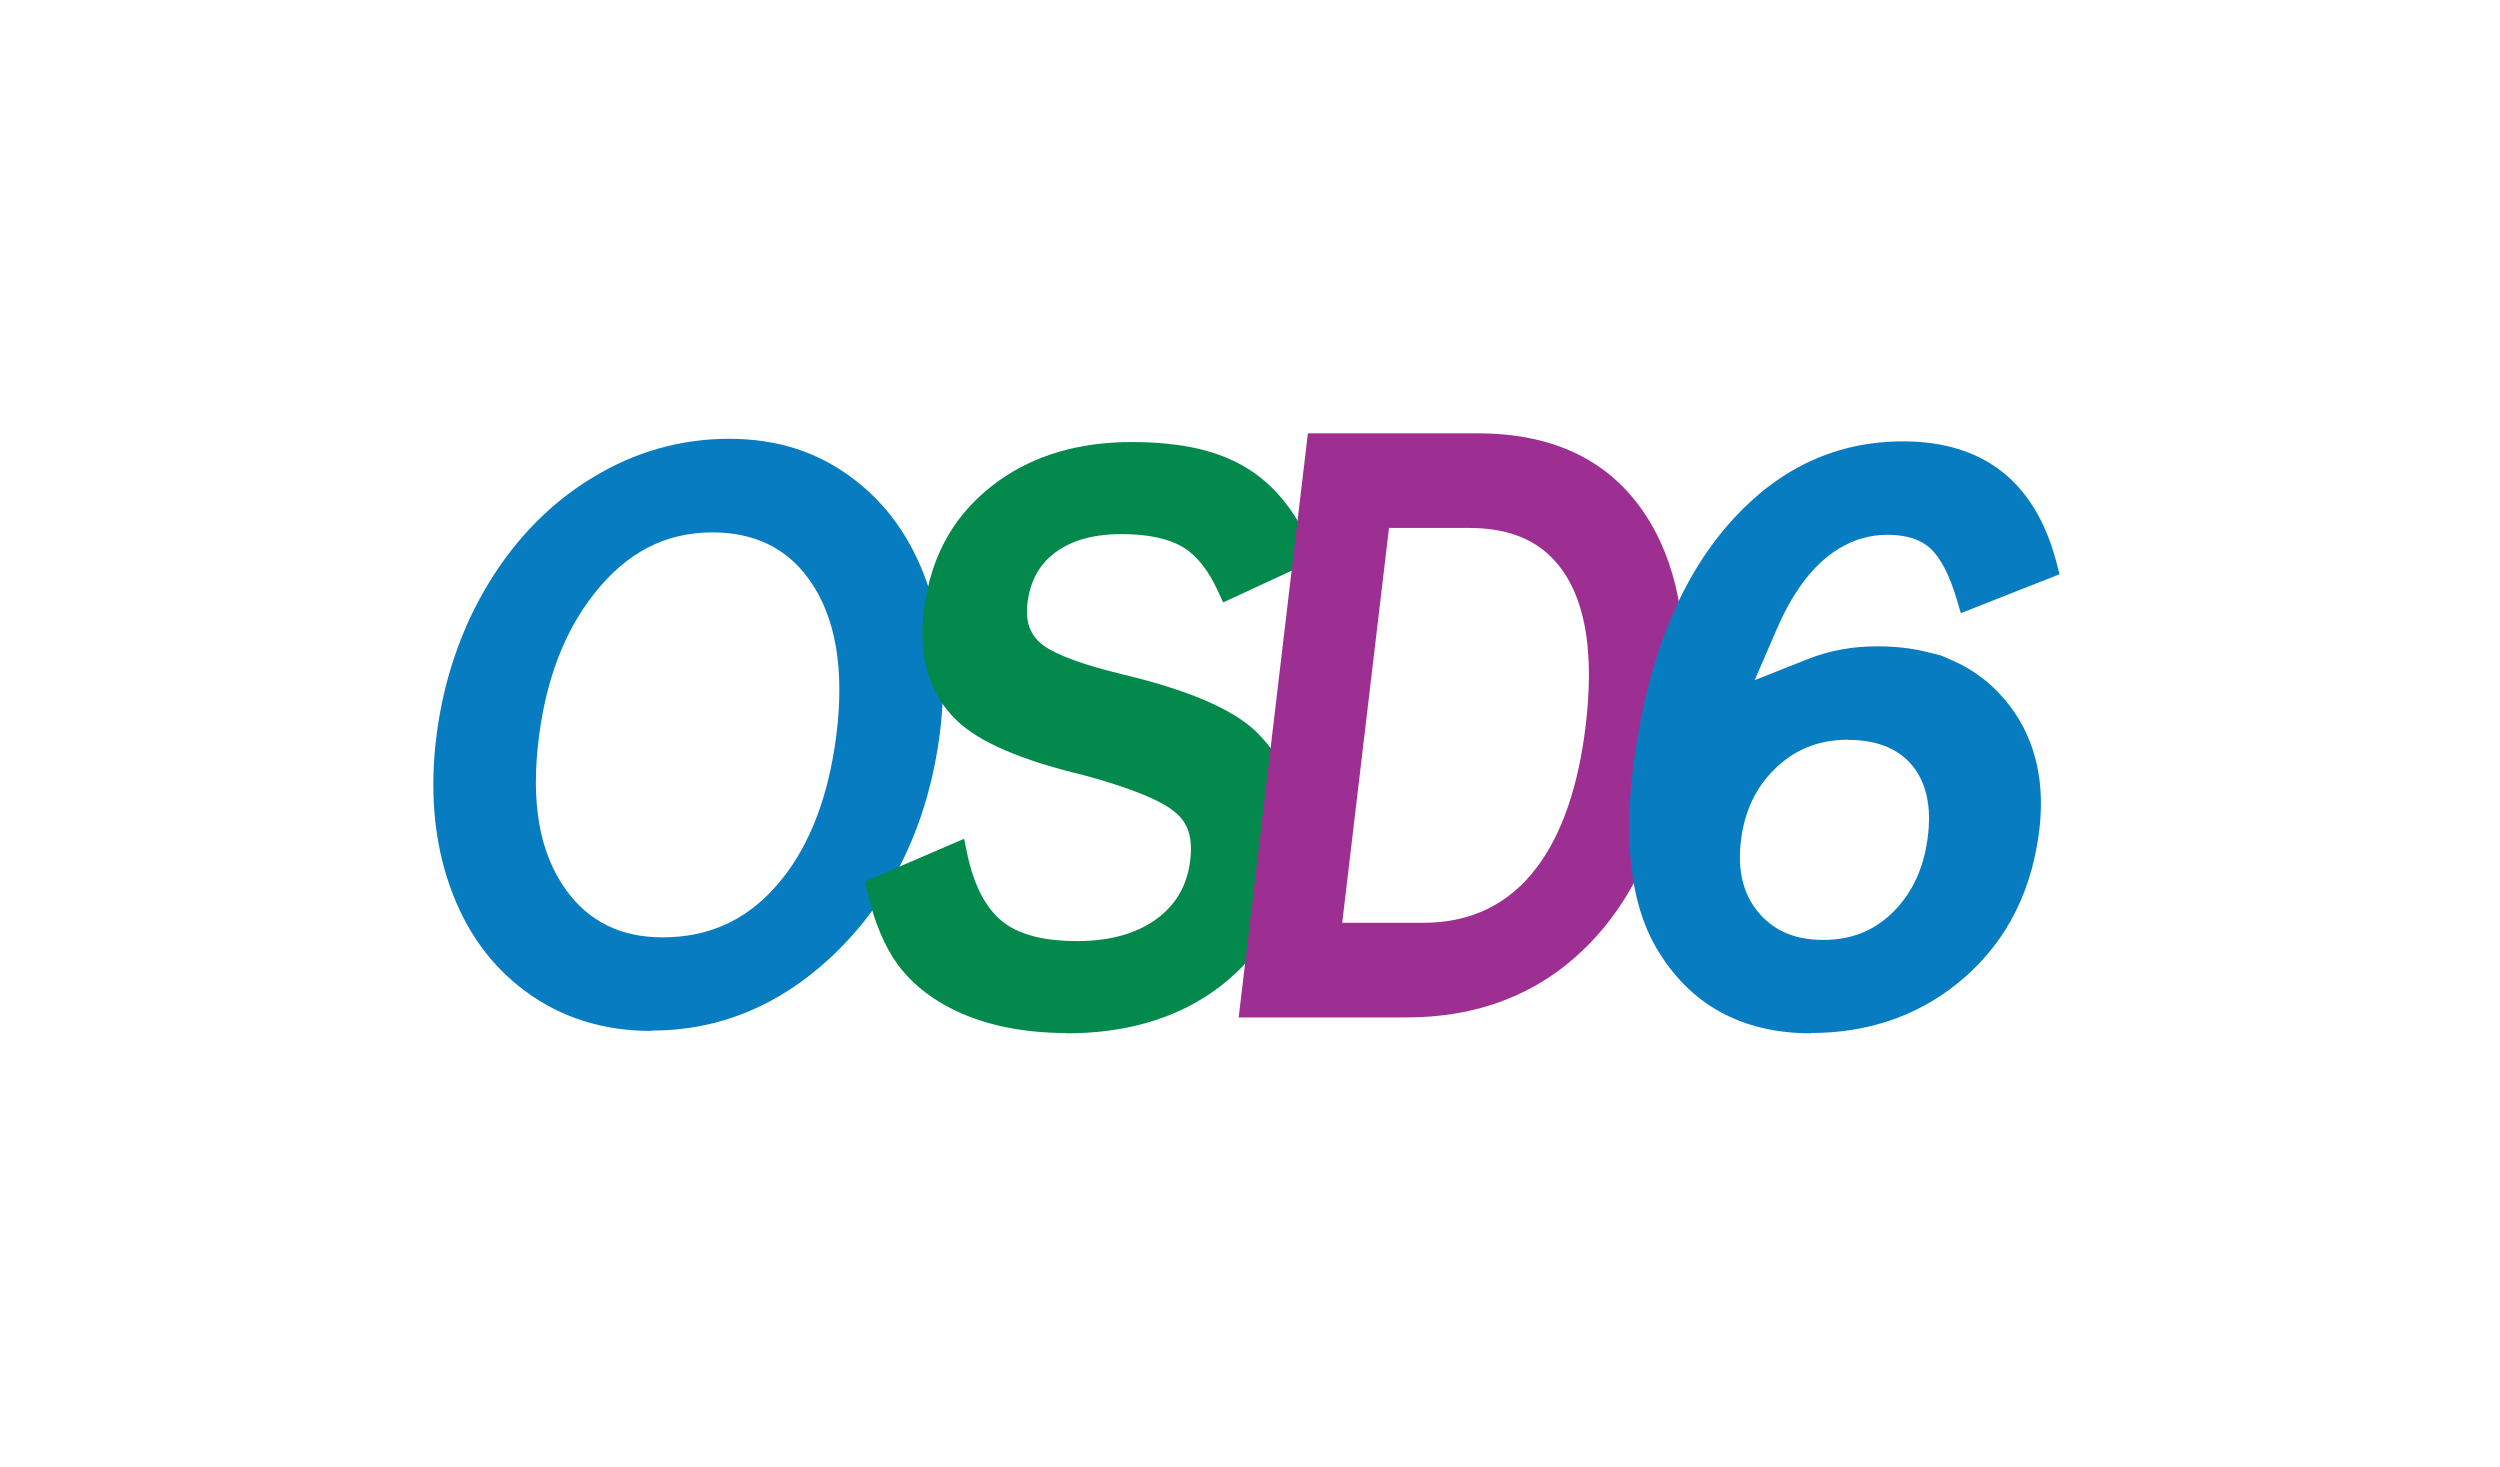
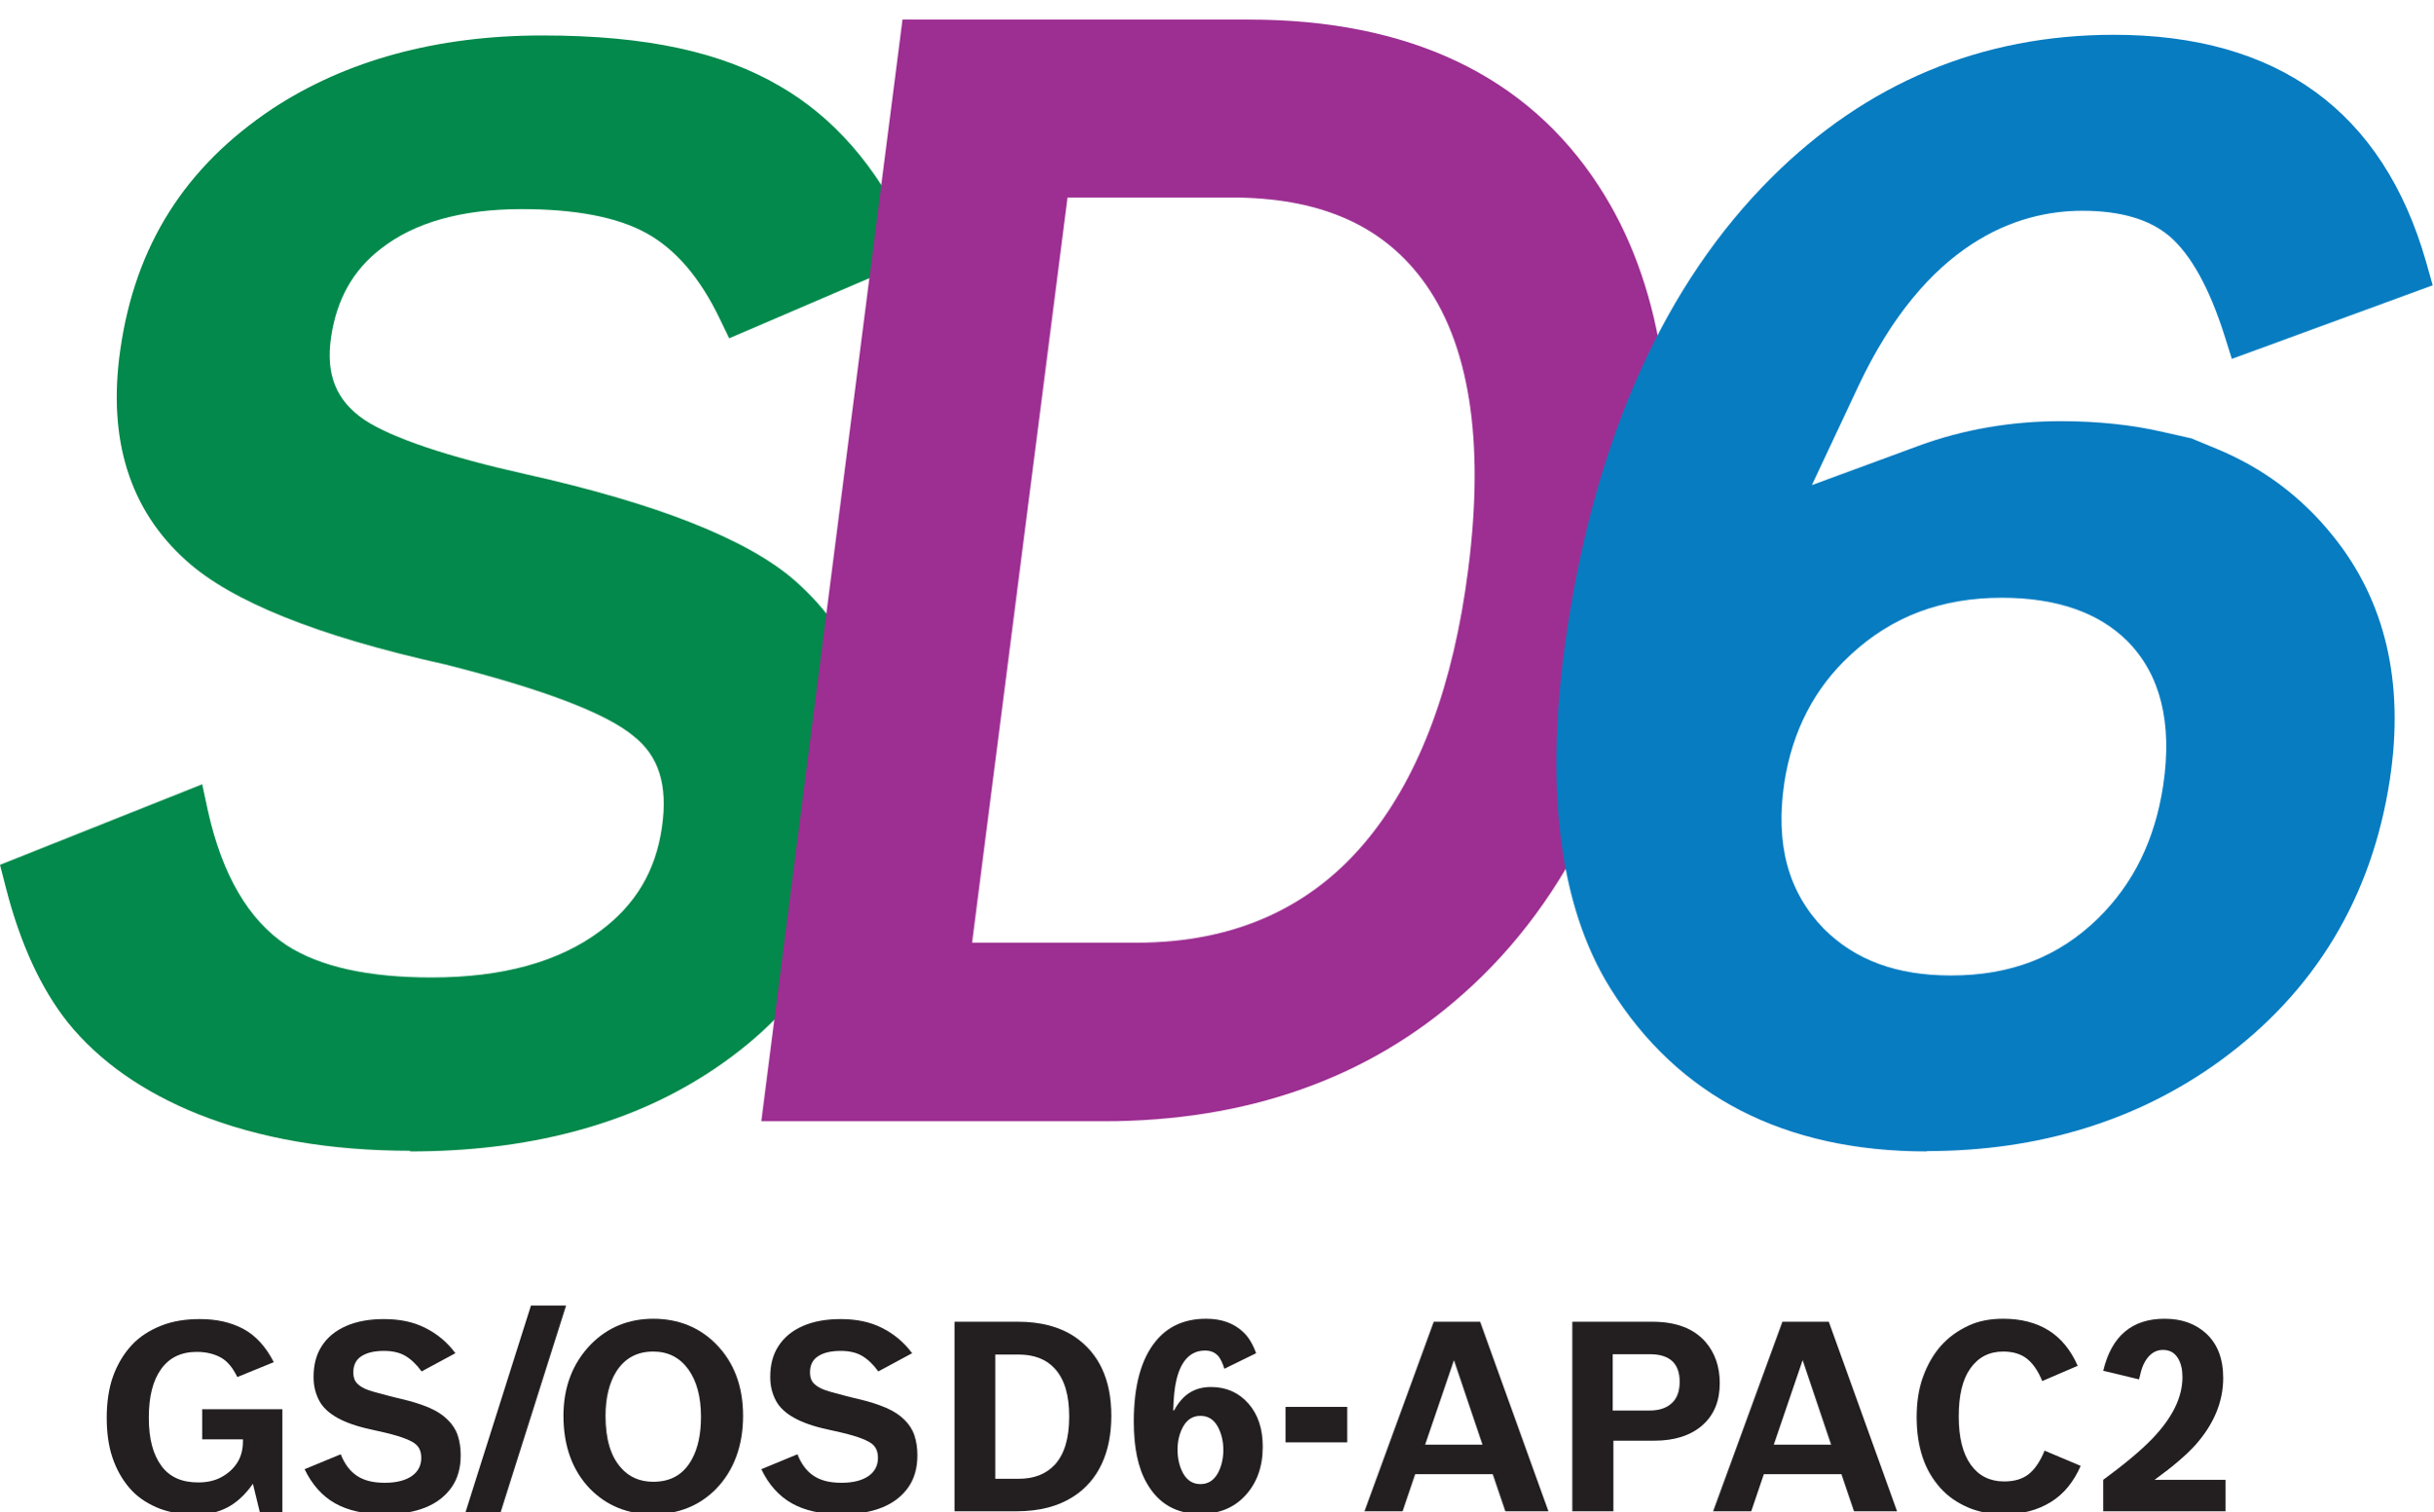
- <svg xmlns="http://www.w3.org/2000/svg" width="150" height="88" viewBox="0 0 150 88" fill="none">
-   <g filter="url(#filter0_d_10_129)">
-     <path d="M39.07 61.856C36.211 61.856 33.69 61.068 31.559 59.5C29.479 57.983 27.942 55.862 26.999 53.187C26.035 50.471 25.769 47.397 26.199 44.067C26.63 40.736 27.695 37.652 29.345 34.946C30.985 32.272 33.075 30.15 35.556 28.654C38.087 27.107 40.843 26.328 43.743 26.328C46.643 26.328 49.052 27.117 51.142 28.685C53.181 30.201 54.688 32.313 55.62 34.967C56.553 37.672 56.809 40.716 56.389 44.015C55.672 49.518 53.489 54.017 49.902 57.389C46.766 60.34 43.129 61.836 39.091 61.836L39.07 61.856ZM42.749 31.944C39.911 31.944 37.584 33.153 35.627 35.653C33.895 37.846 32.799 40.695 32.348 44.118C31.825 48.114 32.348 51.158 33.967 53.402C35.32 55.288 37.257 56.241 39.747 56.241C42.708 56.241 45.065 55.083 46.951 52.705C48.621 50.605 49.708 47.745 50.169 44.2C50.691 40.183 50.148 37.016 48.57 34.803C47.238 32.907 45.281 31.944 42.749 31.944Z" fill="#077CC1" />
-     <path d="M63.972 61.98C61.615 61.98 59.525 61.59 57.731 60.822C56.102 60.114 54.801 59.131 53.878 57.891C53.1 56.835 52.485 55.39 52.065 53.628L51.89 52.89L57.844 50.328L58.019 51.158C58.439 53.208 59.218 54.642 60.345 55.441C61.328 56.128 62.763 56.466 64.618 56.466C66.709 56.466 68.379 55.964 69.598 54.98C70.633 54.14 71.218 53.074 71.402 51.701C71.586 50.328 71.31 49.416 70.562 48.781C69.752 48.053 67.877 47.284 65.007 46.505C61.267 45.614 58.715 44.507 57.393 43.216C55.723 41.607 55.067 39.342 55.446 36.504C55.887 33.204 57.352 30.693 59.925 28.849C62.097 27.301 64.772 26.523 67.877 26.523C70.982 26.523 73.185 27.066 74.886 28.131C76.464 29.115 77.725 30.673 78.647 32.774L78.985 33.553L73.39 36.145L73.103 35.52C72.519 34.229 71.802 33.317 70.951 32.815C70.09 32.302 68.85 32.046 67.272 32.046C65.52 32.046 64.126 32.466 63.132 33.296C62.302 33.983 61.82 34.905 61.656 36.114C61.492 37.324 61.82 38.144 62.62 38.738C63.44 39.322 65.079 39.916 67.385 40.47C71.248 41.392 73.913 42.529 75.317 43.851C77.274 45.717 78.022 48.176 77.591 51.363C77.11 54.929 75.511 57.614 72.703 59.551C70.346 61.18 67.416 62 63.972 62V61.98Z" fill="#02894B" />
-     <path d="M74.322 61.037L78.473 26H88.669C93.403 26 96.867 27.773 98.978 31.288C100.812 34.321 101.438 38.42 100.833 43.503C100.126 49.436 98.158 53.986 94.961 57.02C92.174 59.694 88.618 61.047 84.375 61.047H74.312L74.322 61.037ZM80.522 55.37H85.379C88.269 55.37 90.575 54.242 92.235 52.008C93.731 50.01 94.715 47.141 95.145 43.493C95.637 39.373 95.176 36.268 93.782 34.27C92.563 32.517 90.719 31.677 88.157 31.677H83.34L80.532 55.37H80.522Z" fill="#9D2F92" />
-     <path d="M108.672 62C104.481 62 101.335 60.258 99.347 56.815C97.81 54.16 97.379 50.307 98.076 45.368C98.937 39.219 100.966 34.393 104.092 31.032C106.889 28.019 110.281 26.482 114.175 26.482C119.012 26.482 122.107 28.91 123.378 33.706L123.573 34.454L117.649 36.791L117.434 36.053C116.983 34.526 116.44 33.471 115.815 32.897C115.231 32.364 114.37 32.087 113.243 32.087C111.337 32.087 108.631 33.061 106.623 37.713L105.28 40.808L108.437 39.558C109.738 39.035 111.152 38.779 112.618 38.779C113.704 38.779 114.729 38.892 115.651 39.127L116.471 39.332L117.198 39.65C118.561 40.255 119.709 41.177 120.631 42.407C122.179 44.477 122.753 47.079 122.312 50.154C121.779 53.915 120.099 56.927 117.301 59.12C114.883 61.016 111.972 61.98 108.652 61.98L108.672 62ZM110.876 44.384C109.103 44.384 107.637 44.979 106.428 46.198C105.362 47.254 104.707 48.627 104.481 50.256C104.204 52.214 104.584 53.74 105.649 54.909C106.572 55.913 107.801 56.395 109.4 56.395C111.152 56.395 112.567 55.8 113.725 54.581C114.77 53.474 115.405 52.09 115.651 50.348C115.928 48.371 115.569 46.834 114.596 45.768C113.745 44.856 112.505 44.395 110.896 44.395L110.876 44.384Z" fill="#077CC1" />
-   </g>
+ <svg xmlns="http://www.w3.org/2000/svg" id="Layer_1" data-name="Layer 1" viewBox="0 0 73.41 45.61">
  <defs>
-     <filter id="filter0_d_10_129" x="0" y="0" width="149.573" height="88" filterUnits="userSpaceOnUse" color-interpolation-filters="sRGB">
-       <feFlood flood-opacity="0" result="BackgroundImageFix" />
-       <feColorMatrix in="SourceAlpha" type="matrix" values="0 0 0 0 0 0 0 0 0 0 0 0 0 0 0 0 0 0 127 0" result="hardAlpha" />
-       <feOffset />
-       <feGaussianBlur stdDeviation="13" />
-       <feColorMatrix type="matrix" values="0 0 0 0 1 0 0 0 0 1 0 0 0 0 1 0 0 0 0.75 0" />
-       <feBlend mode="normal" in2="BackgroundImageFix" result="effect1_dropShadow_10_129" />
-       <feBlend mode="normal" in="SourceGraphic" in2="effect1_dropShadow_10_129" result="shape" />
+     <filter id="outer-glow-1" filterUnits="userSpaceOnUse">
+       <feOffset dx="0" dy="0" />
+       <feGaussianBlur result="blur" stdDeviation="13" />
+       <feFlood flood-color="#fff" flood-opacity=".75" />
+       <feComposite in2="blur" operator="in" />
+       <feComposite in="SourceGraphic" />
    </filter>
  </defs>
+   <path d="M12.38,34.73c-2.41,0-4.56-.37-6.39-1.1-1.67-.67-3-1.6-3.95-2.78-.8-1.01-1.43-2.37-1.86-4.05l-.18-.7,6.1-2.43.17.79c.43,1.94,1.23,3.31,2.38,4.07,1.01.65,2.47.97,4.37.97,2.14,0,3.85-.47,5.1-1.41,1.06-.79,1.66-1.81,1.85-3.11s-.1-2.17-.86-2.77c-.83-.69-2.75-1.42-5.69-2.16-3.83-.85-6.44-1.9-7.8-3.13-1.71-1.53-2.38-3.67-1.99-6.37.45-3.14,1.95-5.51,4.59-7.27,2.22-1.46,4.97-2.21,8.14-2.21s5.43.51,7.17,1.53c1.61.93,2.91,2.41,3.85,4.41l.35.74-5.73,2.46-.29-.6c-.59-1.23-1.33-2.09-2.2-2.57-.88-.49-2.15-.73-3.77-.73-1.8,0-3.23.4-4.24,1.19-.85.65-1.34,1.53-1.51,2.67s.16,1.92.99,2.49c.84.56,2.52,1.12,4.88,1.65,3.95.88,6.69,1.96,8.12,3.21,2.01,1.77,2.77,4.1,2.33,7.13-.49,3.39-2.13,5.93-5,7.77-2.41,1.55-5.42,2.33-8.94,2.33Z" style="fill: #02894b; stroke-width: 0px;" />
+   <path d="M22.97,33.84L27.23.59h10.44c4.84,0,8.4,1.69,10.56,5.01,1.88,2.87,2.51,6.77,1.9,11.59-.72,5.63-2.74,9.95-6.01,12.83-2.85,2.53-6.5,3.82-10.83,3.82h-10.31ZM29.33,28.45h4.97c2.96,0,5.32-1.07,7.02-3.19,1.53-1.9,2.54-4.62,2.98-8.08.5-3.91.03-6.86-1.4-8.76-1.25-1.66-3.13-2.46-5.76-2.46h-4.93l-2.88,22.49Z" style="fill: #9d2f92; stroke-width: 0px;" />
+   <path d="M58.14,34.75c-4.29,0-7.51-1.65-9.55-4.92-1.57-2.52-2.01-6.17-1.3-10.86.89-5.84,2.96-10.42,6.16-13.61,2.87-2.86,6.34-4.31,10.33-4.31,4.95,0,8.12,2.31,9.42,6.85l.2.71-6.06,2.22-.22-.7c-.46-1.45-1.02-2.45-1.66-3-.6-.51-1.48-.77-2.63-.77-1.95,0-4.72.93-6.78,5.34l-1.38,2.94,3.23-1.19c1.34-.49,2.78-.74,4.28-.74,1.11,0,2.16.11,3.1.33l.84.19.75.31c1.39.57,2.57,1.45,3.51,2.62,1.59,1.96,2.17,4.43,1.73,7.35-.54,3.57-2.27,6.43-5.13,8.51-2.48,1.8-5.46,2.72-8.85,2.72ZM60.4,18.04c-1.82,0-3.31.56-4.56,1.72-1.09,1-1.76,2.3-2,3.85-.28,1.86.11,3.31,1.19,4.42.95.95,2.2,1.41,3.84,1.41,1.8,0,3.24-.56,4.43-1.72,1.07-1.05,1.72-2.37,1.97-4.02.28-1.88-.08-3.34-1.08-4.35-.87-.87-2.15-1.31-3.79-1.31Z" style="fill: #077cc1; stroke-width: 0px;" />
+   <g>
+     <path d="M5.83,45.7c-.42,0-.79-.07-1.11-.21s-.6-.33-.82-.59-.39-.56-.51-.92-.17-.76-.17-1.2.06-.88.19-1.24.32-.68.56-.94.54-.45.89-.59.74-.2,1.17-.2c.49,0,.92.09,1.3.29s.69.54.93,1.01l-1.1.45c-.13-.27-.29-.47-.48-.58s-.44-.18-.74-.18c-.47,0-.83.17-1.08.52s-.37.83-.37,1.47.13,1.11.38,1.45.62.5,1.11.5c.26,0,.5-.05.7-.16s.36-.25.48-.44.17-.41.17-.65v-.05h-1.23v-.91h2.42v3.11h-.68l-.21-.86c-.23.33-.49.57-.78.72s-.63.22-1.01.22Z" style="fill: #231f20; stroke-width: 0px;" />
+     <path d="M11.62,44.75c.34,0,.61-.07.8-.2s.29-.32.29-.55c0-.11-.02-.2-.06-.28s-.11-.15-.22-.21-.26-.12-.46-.18-.46-.12-.78-.19c-.42-.09-.76-.21-1.01-.35s-.44-.31-.55-.52-.17-.44-.17-.71c0-.37.08-.68.25-.94s.41-.46.73-.6.7-.21,1.14-.21c.47,0,.88.08,1.24.26s.67.43.92.77l-1.02.55c-.15-.21-.32-.37-.49-.47s-.39-.15-.64-.15c-.31,0-.54.06-.7.17s-.23.27-.23.48c0,.1.02.19.06.26s.11.13.21.19.25.11.44.16.43.12.74.19c.34.08.62.17.85.27s.41.22.55.36.24.29.3.47.09.38.09.6c0,.38-.09.7-.27.96s-.44.47-.78.61-.75.21-1.24.21c-.61,0-1.11-.11-1.5-.33s-.7-.57-.92-1.03l1.09-.45c.12.3.28.51.49.65s.48.21.83.21Z" style="fill: #231f20; stroke-width: 0px;" />
+     <path d="M13.68,46.79l2.34-7.39h1.06l-2.34,7.39h-1.07Z" style="fill: #231f20; stroke-width: 0px;" />
+     <path d="M19.71,39.8c.76,0,1.4.26,1.9.77.54.55.81,1.27.81,2.16s-.27,1.64-.81,2.2c-.5.51-1.14.77-1.91.77s-1.4-.26-1.9-.77c-.53-.55-.8-1.29-.8-2.2,0-.86.27-1.58.82-2.15.51-.52,1.14-.78,1.9-.78ZM19.71,40.79c-.49,0-.86.2-1.12.61-.21.34-.32.79-.32,1.33,0,.69.15,1.21.46,1.56.25.29.58.43.98.43.53,0,.91-.22,1.16-.67.19-.34.28-.77.28-1.29,0-.61-.13-1.08-.38-1.43-.26-.36-.61-.54-1.06-.54Z" style="fill: #231f20; stroke-width: 0px;" />
+     <path d="M25.4,44.75c.34,0,.61-.07.8-.2s.29-.32.29-.55c0-.11-.02-.2-.06-.28s-.11-.15-.22-.21-.26-.12-.46-.18-.46-.12-.78-.19c-.42-.09-.76-.21-1.01-.35s-.44-.31-.55-.52-.17-.44-.17-.71c0-.37.08-.68.25-.94s.41-.46.73-.6.7-.21,1.14-.21c.47,0,.88.08,1.24.26s.67.43.92.77l-1.02.55c-.15-.21-.32-.37-.49-.47s-.39-.15-.64-.15c-.31,0-.54.06-.7.17s-.23.27-.23.48c0,.1.02.19.06.26s.11.13.21.19.25.11.44.16.43.12.74.19c.34.08.62.17.85.27s.41.22.55.36.24.29.3.47.09.38.09.6c0,.38-.09.7-.27.96s-.44.47-.78.61-.75.21-1.24.21c-.61,0-1.11-.11-1.5-.33s-.7-.57-.92-1.03l1.09-.45c.12.3.28.51.49.65s.48.21.83.21Z" style="fill: #231f20; stroke-width: 0px;" />
+     <path d="M28.8,45.61v-5.72h1.91c.69,0,1.26.15,1.71.45.74.5,1.11,1.29,1.11,2.39s-.38,1.95-1.15,2.44c-.45.29-1.02.44-1.71.44h-1.87ZM30.02,44.63h.71c.47,0,.83-.14,1.1-.43.29-.32.43-.8.43-1.45s-.14-1.12-.43-1.44c-.26-.29-.63-.43-1.1-.43h-.7v3.75Z" style="fill: #231f20; stroke-width: 0px;" />
+     <path d="M35.43,42.56c.25-.47.61-.7,1.11-.7.46,0,.84.17,1.13.5.29.33.43.77.43,1.3,0,.61-.18,1.11-.54,1.49-.34.36-.79.54-1.34.54-.73,0-1.27-.31-1.62-.93-.26-.45-.39-1.07-.39-1.86,0-1.07.22-1.88.65-2.41.37-.46.88-.69,1.53-.69.48,0,.85.14,1.13.41.15.14.28.35.38.63l-.96.47c-.05-.17-.11-.29-.17-.37-.1-.12-.23-.18-.41-.18-.43,0-.72.29-.86.87-.06.24-.09.55-.1.94ZM36.22,42.73c-.23,0-.4.11-.52.32-.11.2-.17.43-.17.7,0,.28.06.52.17.72.12.21.29.32.52.32s.4-.11.52-.32c.11-.2.17-.44.17-.71s-.06-.51-.17-.71c-.12-.21-.29-.32-.52-.32Z" style="fill: #231f20; stroke-width: 0px;" />
+     <path d="M38.79,43.53v-1.07h1.86v1.07h-1.86Z" style="fill: #231f20; stroke-width: 0px;" />
+     <path d="M45.03,44.49h-2.33l-.38,1.12h-1.15l2.09-5.72h1.4l2.06,5.72h-1.3l-.38-1.12ZM44.73,43.6l-.86-2.55-.87,2.55h1.73Z" style="fill: #231f20; stroke-width: 0px;" />
+     <path d="M47.44,45.61v-5.72h2.41c.72,0,1.25.2,1.61.61.28.32.43.74.43,1.24,0,.54-.17.96-.52,1.27-.35.31-.84.47-1.46.47h-1.23v2.13h-1.22ZM48.66,42.57h1.11c.32,0,.55-.09.71-.26.13-.14.2-.34.2-.61,0-.55-.3-.83-.9-.83h-1.12v1.7Z" style="fill: #231f20; stroke-width: 0px;" />
+     <path d="M55.55,44.49h-2.33l-.38,1.12h-1.15l2.09-5.72h1.4l2.06,5.72h-1.3l-.38-1.12ZM55.25,43.6l-.86-2.55-.87,2.55h1.73Z" style="fill: #231f20; stroke-width: 0px;" />
+     <path d="M60.47,45.7c-.41,0-.78-.07-1.1-.21s-.6-.33-.83-.59-.41-.56-.53-.92-.18-.76-.18-1.21.06-.85.19-1.21.31-.68.54-.94.51-.46.83-.61.67-.21,1.06-.21c.53,0,.99.12,1.36.35s.67.59.88,1.07l-1.07.46c-.13-.32-.29-.54-.47-.68s-.42-.21-.71-.21c-.42,0-.75.17-.99.51s-.35.82-.35,1.45.12,1.11.36,1.45.58.51,1.01.51c.3,0,.55-.07.74-.22s.35-.39.48-.71l1.09.46c-.21.48-.51.85-.9,1.09s-.85.37-1.41.37Z" style="fill: #231f20; stroke-width: 0px;" />
+     <path d="M63.46,45.61v-.95c.64-.47,1.13-.88,1.46-1.22.62-.64.93-1.26.93-1.88,0-.22-.04-.41-.13-.56-.1-.17-.25-.26-.46-.26-.25,0-.45.15-.59.45-.05.11-.09.26-.13.44l-1.08-.26c.25-1.05.87-1.57,1.85-1.57.52,0,.93.15,1.25.44.35.32.52.77.52,1.35,0,.71-.28,1.39-.84,2.02-.27.3-.68.65-1.23,1.05h2.14v.95h-3.7Z" style="fill: #231f20; stroke-width: 0px;" />
+   </g>
</svg>
